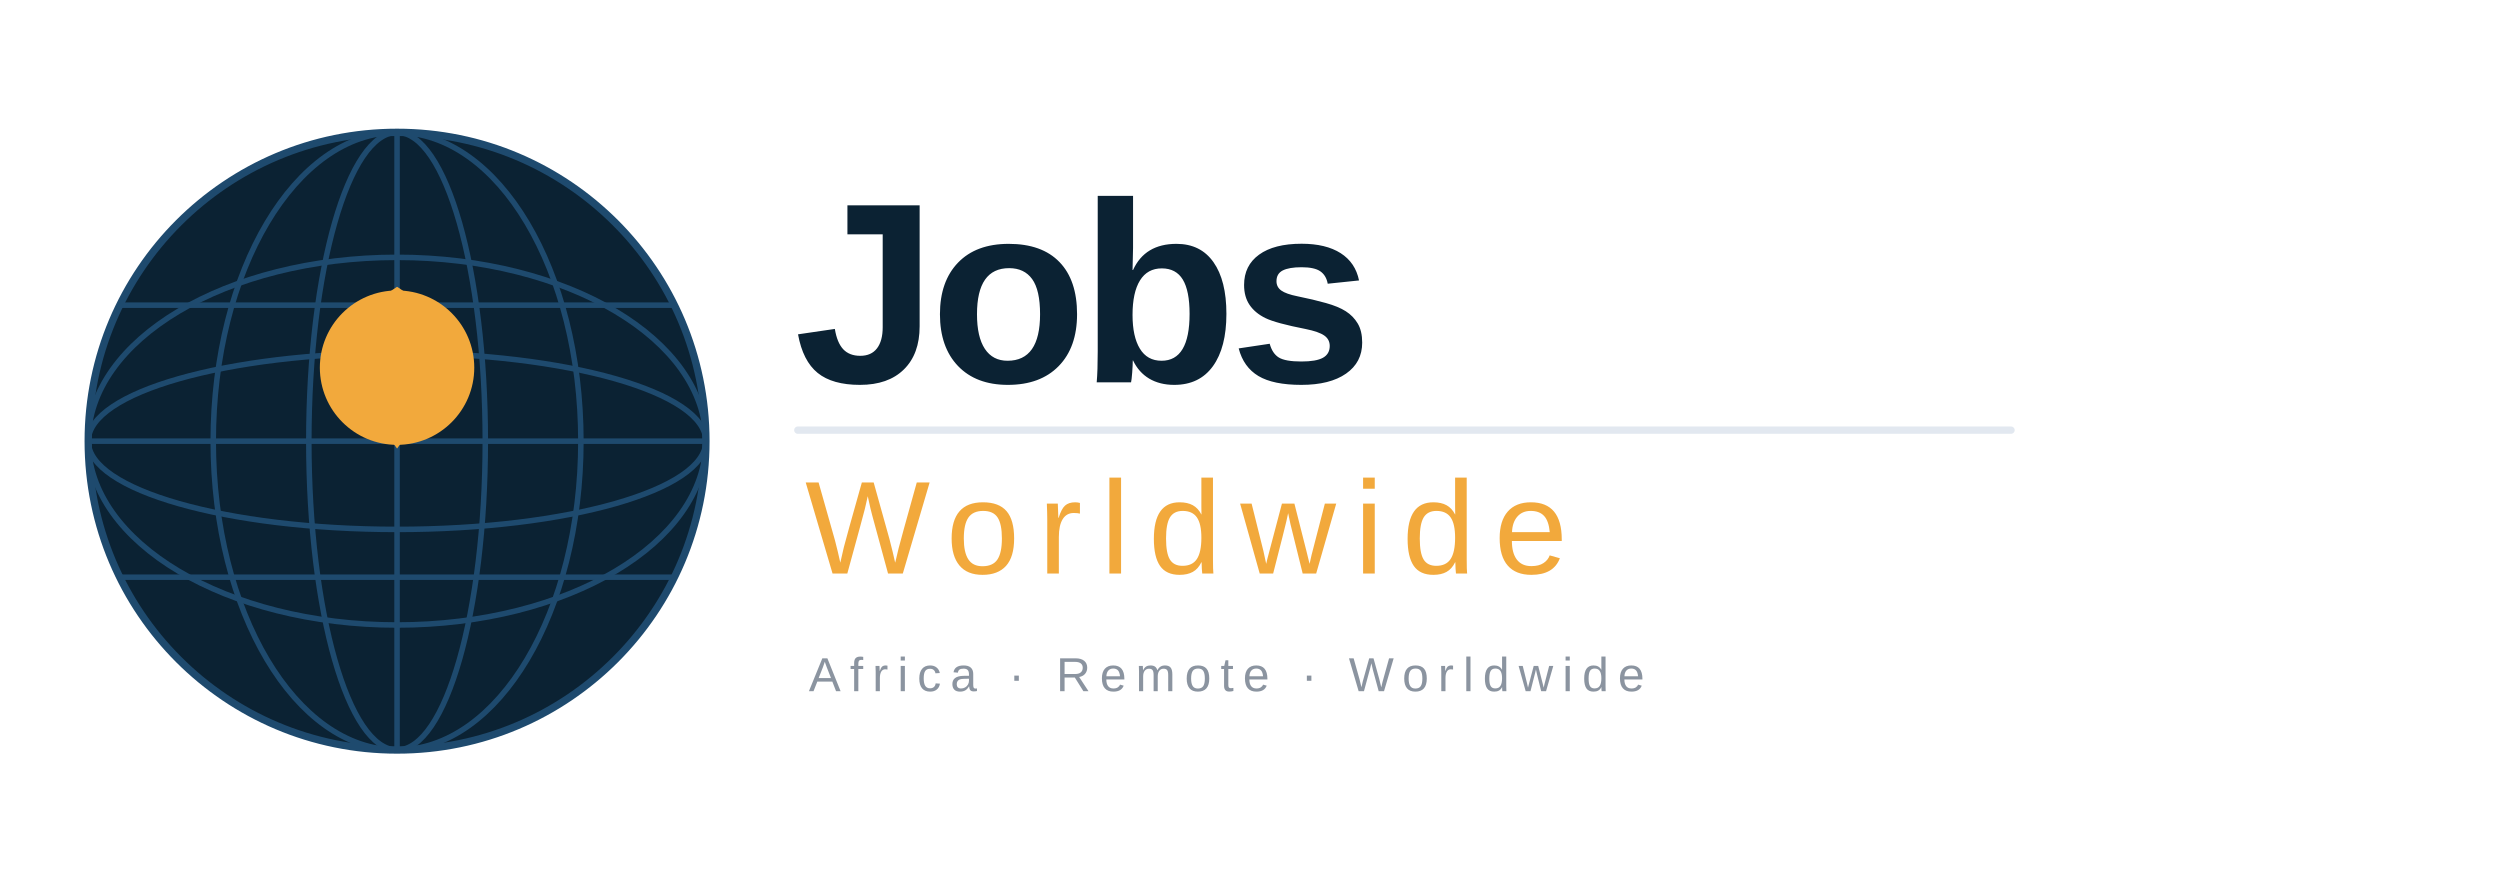
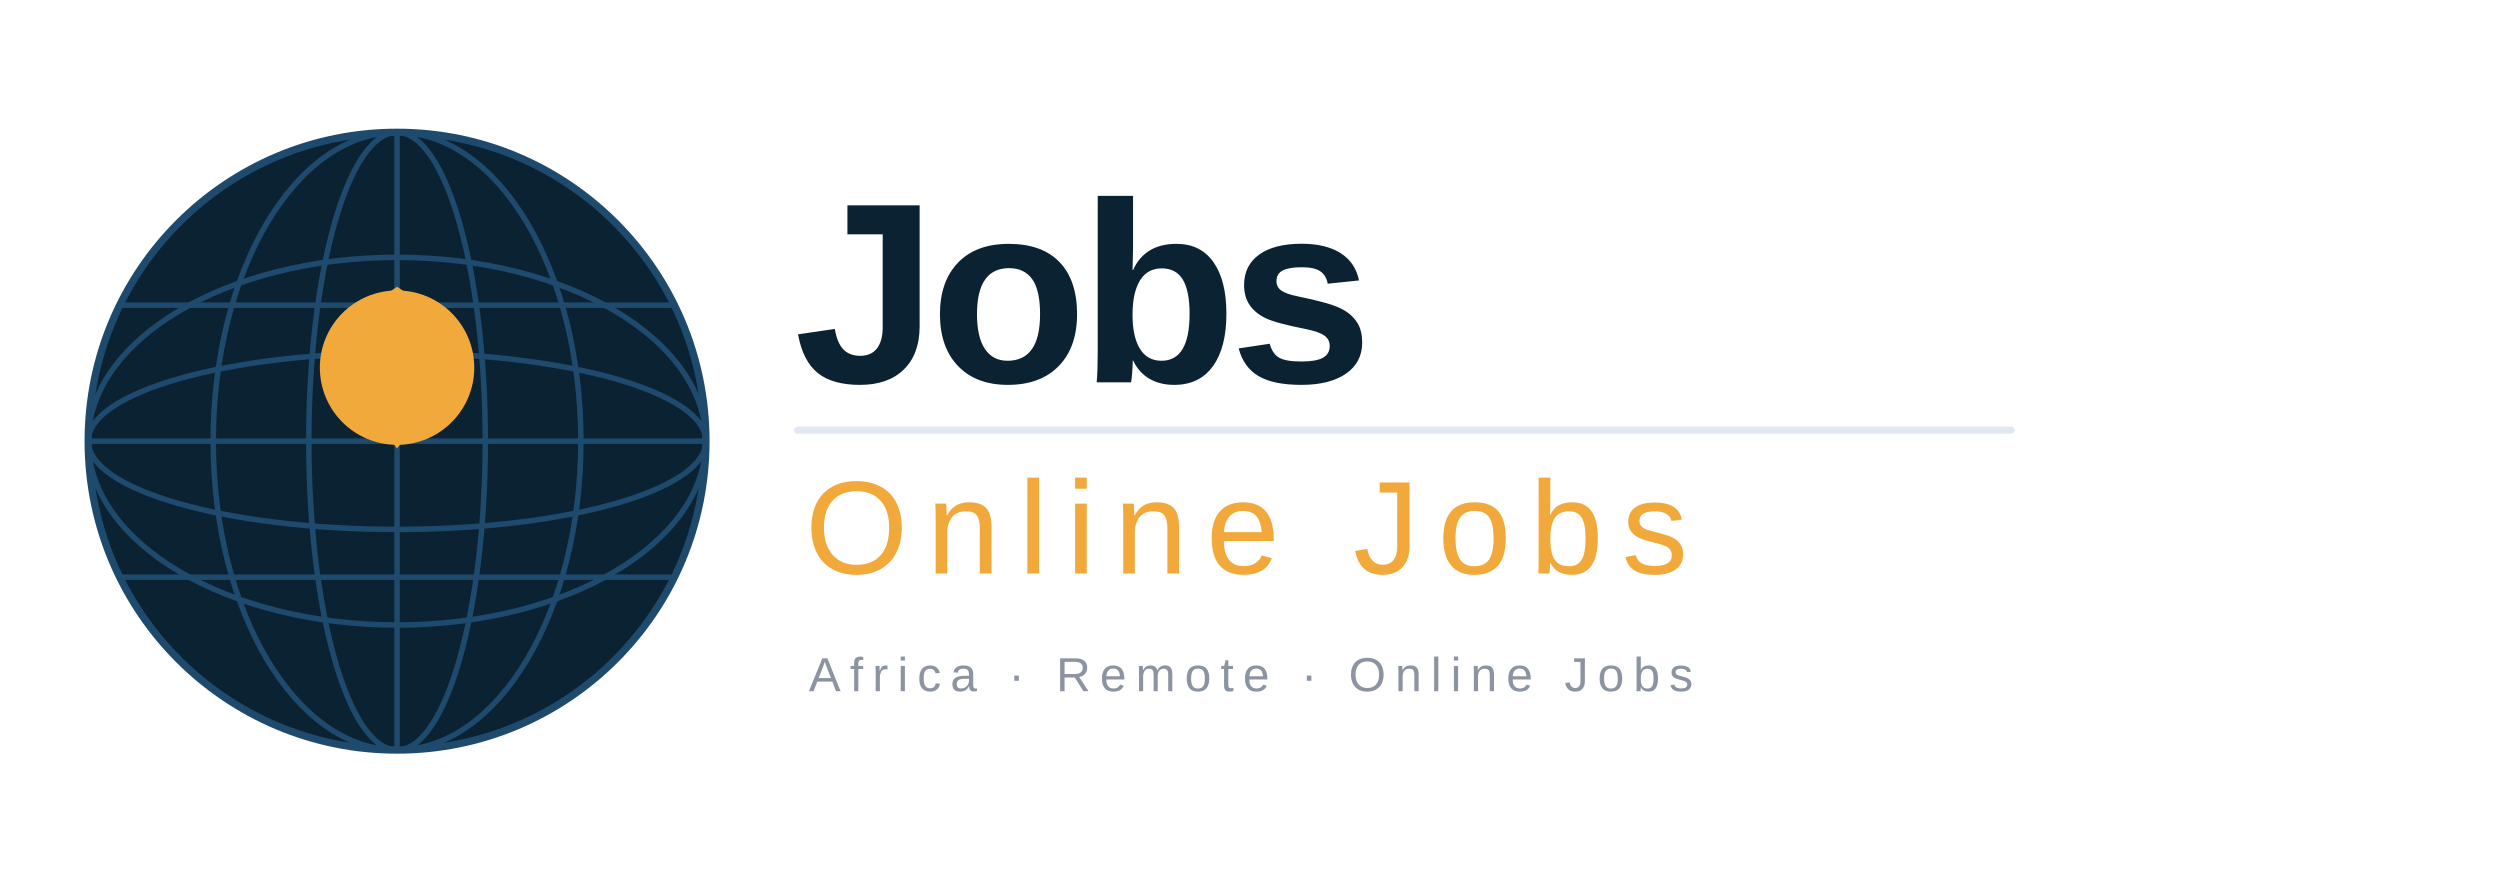
<svg xmlns="http://www.w3.org/2000/svg" width="680" height="240" viewBox="0 0 680 240" role="img">
  <defs>
    <clipPath id="gc">
      <circle cx="108" cy="120" r="84" />
    </clipPath>
  </defs>
  <circle cx="108" cy="120" r="84" fill="#0b2233" />
  <g clip-path="url(#gc)" fill="none" stroke="#1e4a6e" stroke-width="1.5">
    <ellipse cx="108" cy="120" rx="84" ry="24" />
    <ellipse cx="108" cy="120" rx="84" ry="50" />
    <line x1="24" y1="120" x2="192" y2="120" />
    <line x1="24" y1="83" x2="192" y2="83" />
    <line x1="24" y1="157" x2="192" y2="157" />
  </g>
  <g clip-path="url(#gc)" fill="none" stroke="#1e4a6e" stroke-width="1.5">
    <ellipse cx="108" cy="120" rx="24" ry="84" />
    <ellipse cx="108" cy="120" rx="50" ry="84" />
    <line x1="108" y1="36" x2="108" y2="204" />
  </g>
  <circle cx="108" cy="120" r="84" fill="none" stroke="#1e4a6e" stroke-width="2" />
  <circle cx="108" cy="100" r="21" fill="#f2a93c" />
  <circle cx="108" cy="100" r="9" fill="#0b2233" />
  <path d="M108 122 L97 107 Q86 92 108 78 Q130 92 119 107 Z" fill="#f2a93c" />
  <text x="216" y="104" font-family="'DM Sans', -apple-system, BlinkMacSystemFont, Arial, sans-serif" font-size="70" font-weight="700" fill="#0b2233" letter-spacing="-2">Jobs</text>
  <rect x="216" y="116" width="332" height="2" fill="#e2e8f0" rx="1" />
-   <text x="219" y="156" font-family="'DM Sans', -apple-system, BlinkMacSystemFont, Arial, sans-serif" font-size="36" font-weight="500" fill="#f2a93c" letter-spacing="5">Worldwide</text>
-   <text x="220" y="188" font-family="'DM Sans', -apple-system, BlinkMacSystemFont, Arial, sans-serif" font-size="13" font-weight="400" fill="#8b94a0" letter-spacing="2.5">Africa · Remote · Worldwide</text>
+   <text x="219" y="156" font-family="'DM Sans', -apple-system, BlinkMacSystemFont, Arial, sans-serif" font-size="36" font-weight="500" fill="#f2a93c" letter-spacing="5">Online Jobs</text>
+   <text x="220" y="188" font-family="'DM Sans', -apple-system, BlinkMacSystemFont, Arial, sans-serif" font-size="13" font-weight="400" fill="#8b94a0" letter-spacing="2.5">Africa · Remote · Online Jobs</text>
</svg>
